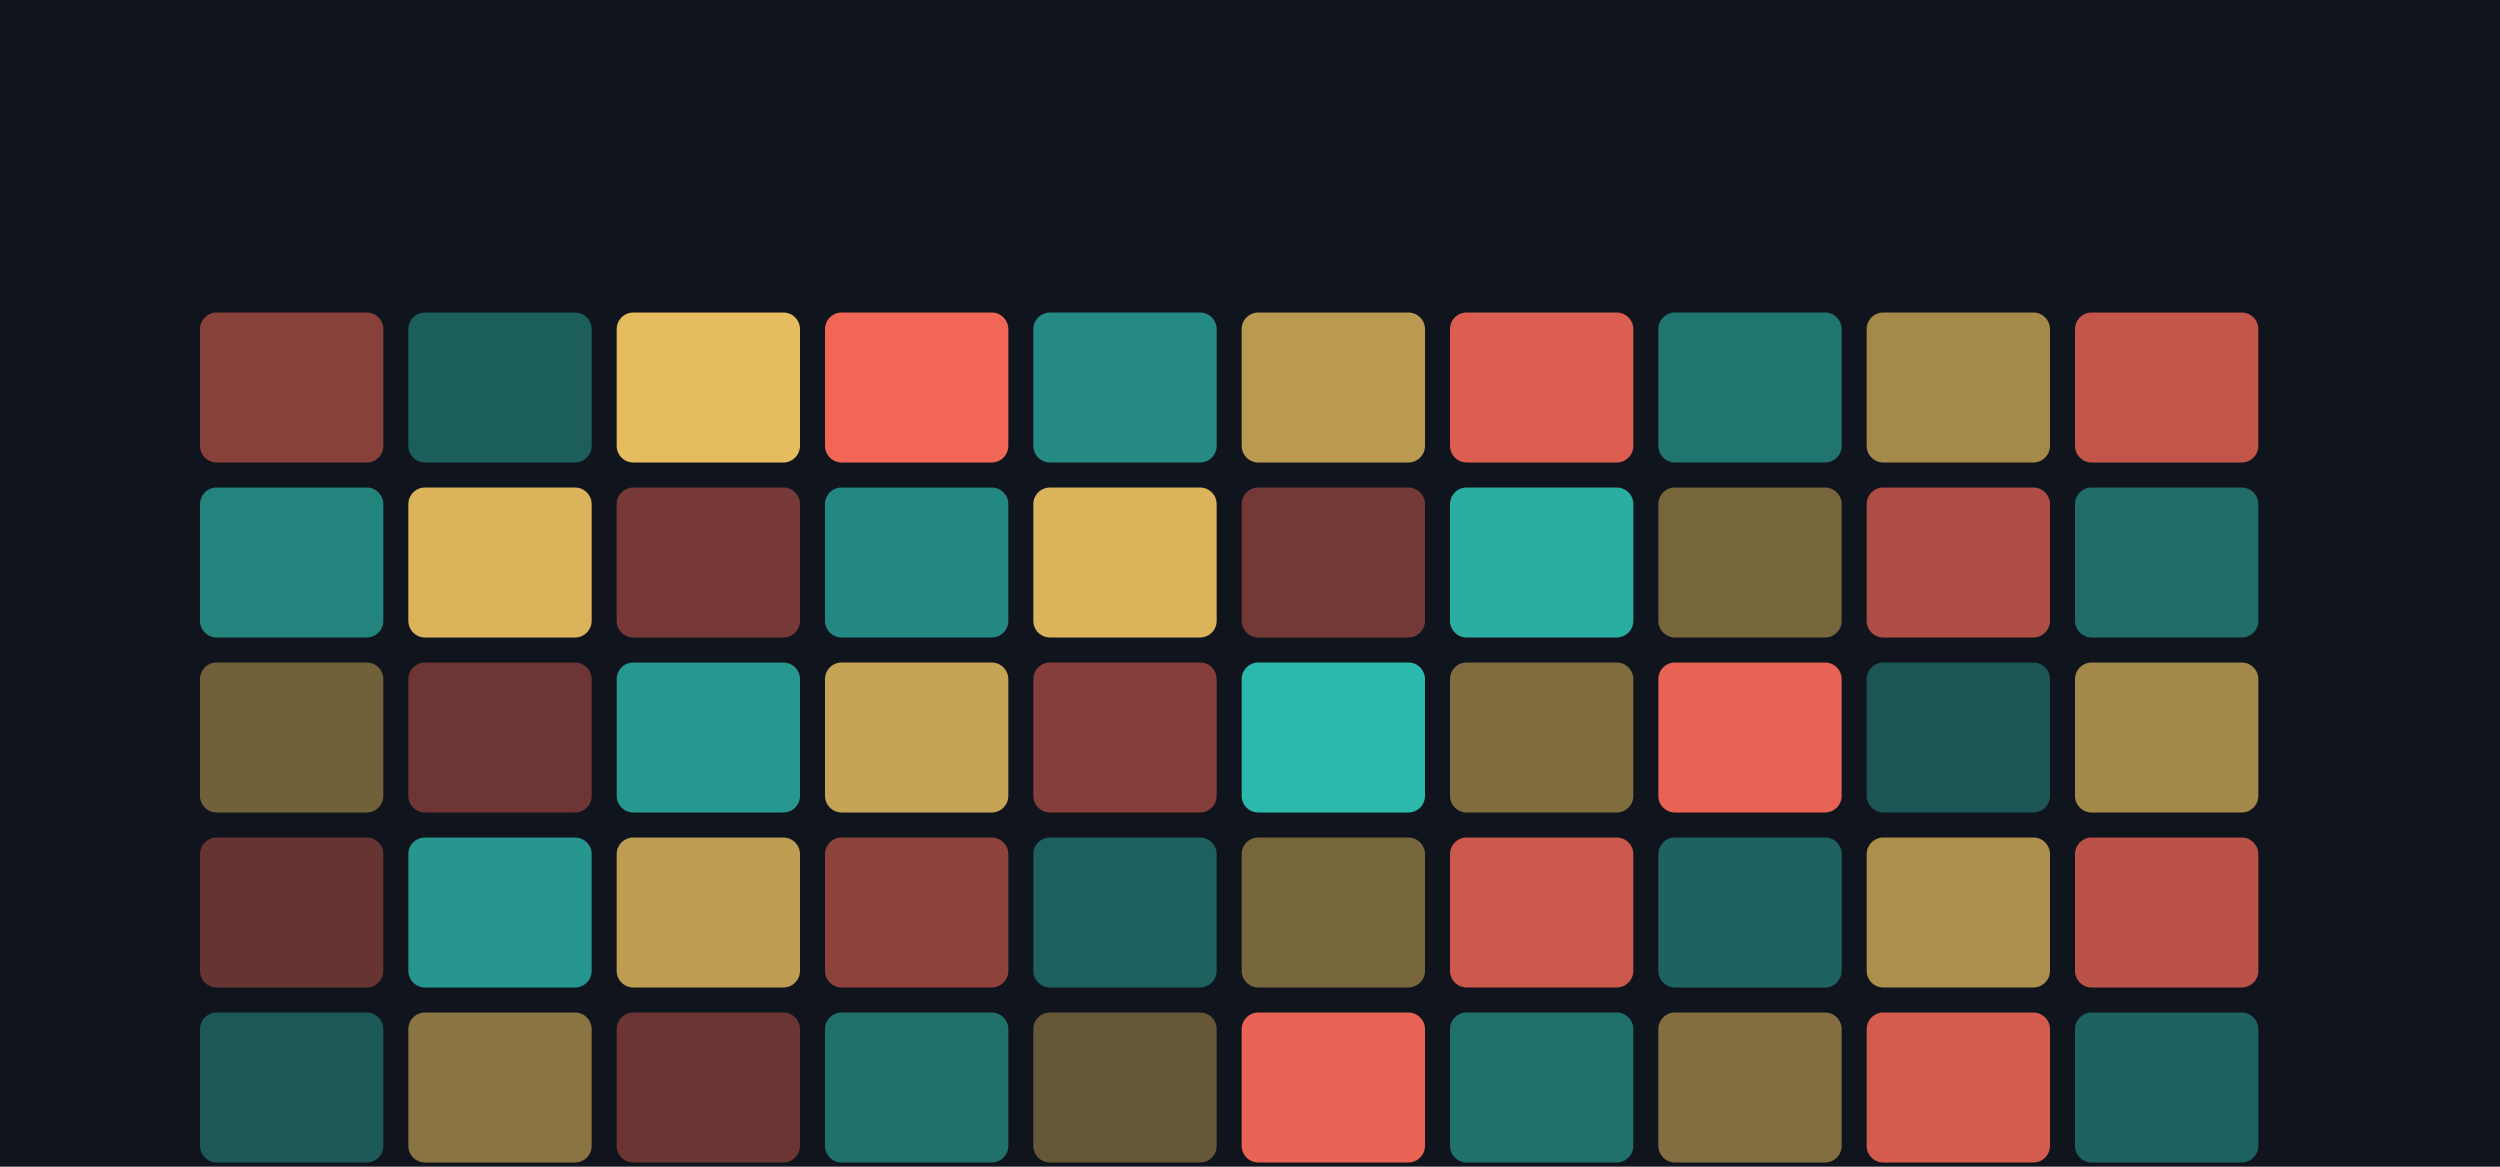
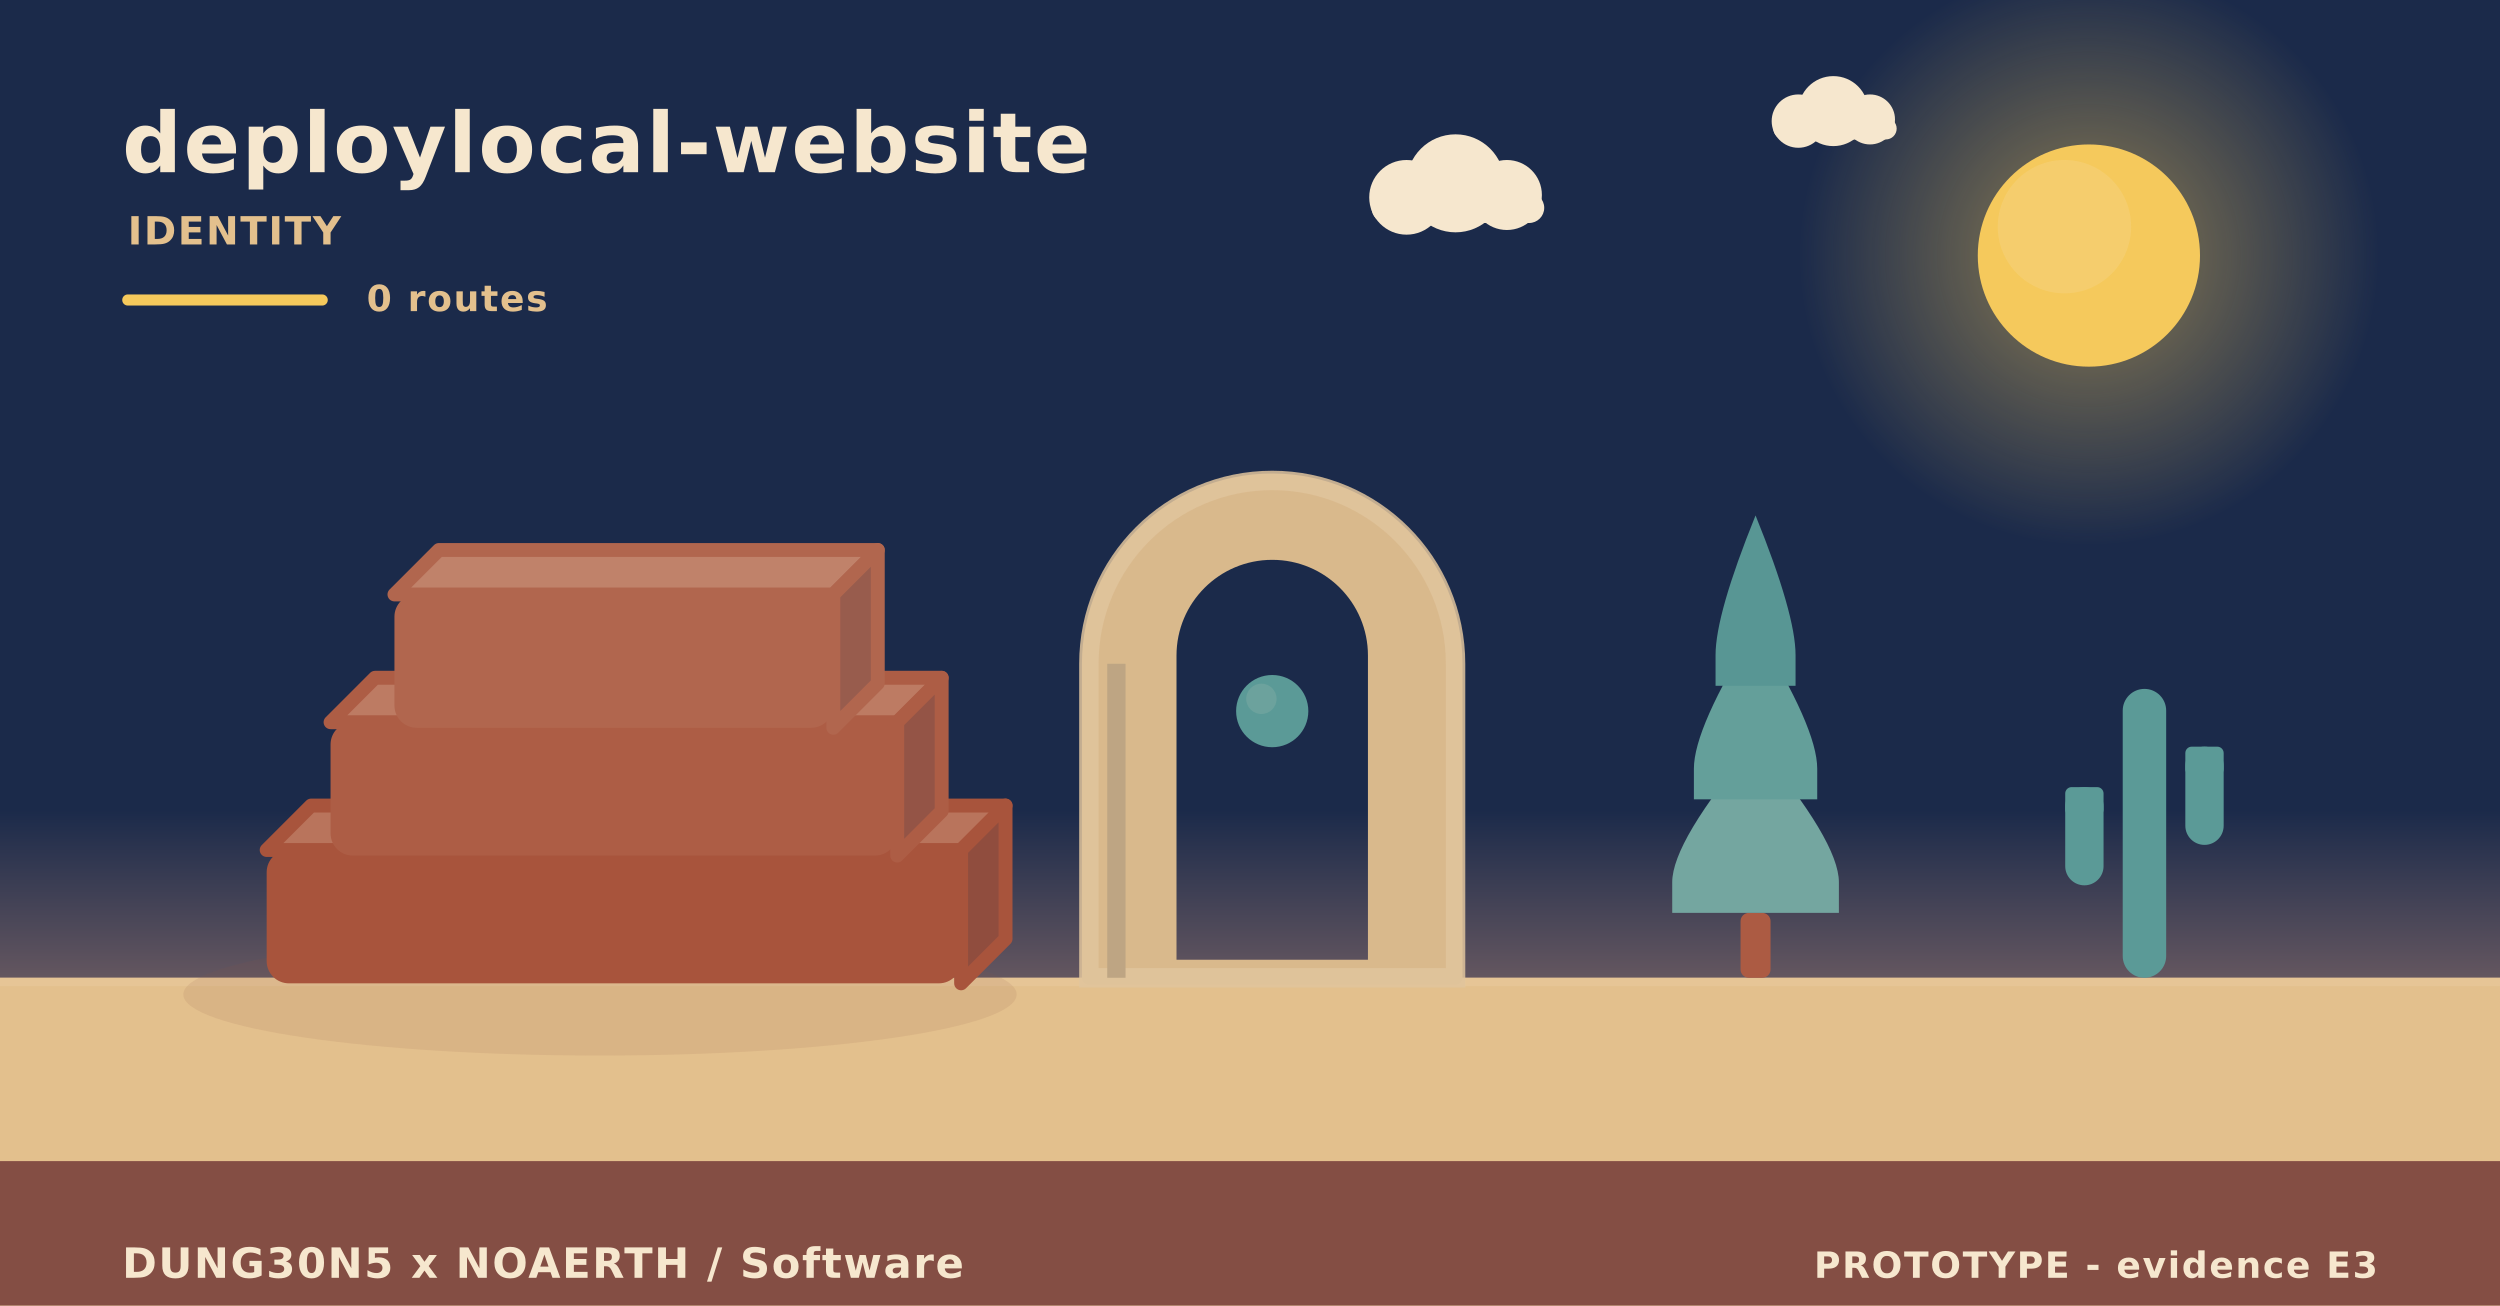
- <svg xmlns="http://www.w3.org/2000/svg" viewBox="0 0 1200 560" width="1200" height="560" role="img" aria-label="deploylocal-website hero">
-   <rect width="1200" height="560" fill="#10141c" />
-   <defs>
-     <linearGradient id="gh" x1="0" y1="0" x2="1" y2="1">
-       <stop offset="0%" stop-color="#ff6b5a" />
-       <stop offset="100%" stop-color="#2ec4b6" />
-     </linearGradient>
-   </defs>
-   <rect x="96.00" y="150.00" width="88.00" height="72.00" rx="8.00" fill="#ff6b5a" opacity="0.50" />
-   <rect x="196.00" y="150.00" width="88.00" height="72.00" rx="8.00" fill="#2ec4b6" opacity="0.42" />
-   <rect x="296.00" y="150.00" width="88.00" height="72.00" rx="8.00" fill="#ffd166" opacity="0.89" />
-   <rect x="396.00" y="150.00" width="88.00" height="72.00" rx="8.00" fill="#ff6b5a" opacity="0.94" />
-   <rect x="496.00" y="150.00" width="88.00" height="72.00" rx="8.00" fill="#2ec4b6" opacity="0.67" />
-   <rect x="596.00" y="150.00" width="88.00" height="72.00" rx="8.00" fill="#ffd166" opacity="0.71" />
-   <rect x="696.00" y="150.00" width="88.00" height="72.00" rx="8.00" fill="#ff6b5a" opacity="0.85" />
-   <rect x="796.00" y="150.00" width="88.00" height="72.00" rx="8.00" fill="#2ec4b6" opacity="0.55" />
-   <rect x="896.00" y="150.00" width="88.00" height="72.00" rx="8.00" fill="#ffd166" opacity="0.62" />
-   <rect x="996.00" y="150.00" width="88.00" height="72.00" rx="8.00" fill="#ff6b5a" opacity="0.75" />
-   <rect x="96.00" y="234.00" width="88.00" height="72.00" rx="8.00" fill="#2ec4b6" opacity="0.63" />
-   <rect x="196.00" y="234.00" width="88.00" height="72.00" rx="8.00" fill="#ffd166" opacity="0.84" />
-   <rect x="296.00" y="234.00" width="88.00" height="72.00" rx="8.00" fill="#ff6b5a" opacity="0.43" />
-   <rect x="396.00" y="234.00" width="88.00" height="72.00" rx="8.00" fill="#2ec4b6" opacity="0.66" />
-   <rect x="496.00" y="234.00" width="88.00" height="72.00" rx="8.00" fill="#ffd166" opacity="0.84" />
-   <rect x="596.00" y="234.00" width="88.00" height="72.00" rx="8.00" fill="#ff6b5a" opacity="0.42" />
-   <rect x="696.00" y="234.00" width="88.00" height="72.00" rx="8.00" fill="#2ec4b6" opacity="0.87" />
-   <rect x="796.00" y="234.00" width="88.00" height="72.00" rx="8.00" fill="#ffd166" opacity="0.43" />
-   <rect x="896.00" y="234.00" width="88.00" height="72.00" rx="8.00" fill="#ff6b5a" opacity="0.66" />
-   <rect x="996.00" y="234.00" width="88.00" height="72.00" rx="8.00" fill="#2ec4b6" opacity="0.50" />
-   <rect x="96.00" y="318.00" width="88.00" height="72.00" rx="8.00" fill="#ffd166" opacity="0.41" />
-   <rect x="196.00" y="318.00" width="88.00" height="72.00" rx="8.00" fill="#ff6b5a" opacity="0.39" />
-   <rect x="296.00" y="318.00" width="88.00" height="72.00" rx="8.00" fill="#2ec4b6" opacity="0.75" />
-   <rect x="396.00" y="318.00" width="88.00" height="72.00" rx="8.00" fill="#ffd166" opacity="0.76" />
-   <rect x="496.00" y="318.00" width="88.00" height="72.00" rx="8.00" fill="#ff6b5a" opacity="0.49" />
-   <rect x="596.00" y="318.00" width="88.00" height="72.00" rx="8.00" fill="#2ec4b6" opacity="0.94" />
-   <rect x="696.00" y="318.00" width="88.00" height="72.00" rx="8.00" fill="#ffd166" opacity="0.47" />
-   <rect x="796.00" y="318.00" width="88.00" height="72.00" rx="8.00" fill="#ff6b5a" opacity="0.90" />
-   <rect x="896.00" y="318.00" width="88.00" height="72.00" rx="8.00" fill="#2ec4b6" opacity="0.37" />
-   <rect x="996.00" y="318.00" width="88.00" height="72.00" rx="8.00" fill="#ffd166" opacity="0.61" />
-   <rect x="96.00" y="402.00" width="88.00" height="72.00" rx="8.00" fill="#ff6b5a" opacity="0.36" />
-   <rect x="196.00" y="402.00" width="88.00" height="72.00" rx="8.00" fill="#2ec4b6" opacity="0.74" />
-   <rect x="296.00" y="402.00" width="88.00" height="72.00" rx="8.00" fill="#ffd166" opacity="0.72" />
-   <rect x="396.00" y="402.00" width="88.00" height="72.00" rx="8.00" fill="#ff6b5a" opacity="0.52" />
-   <rect x="496.00" y="402.00" width="88.00" height="72.00" rx="8.00" fill="#2ec4b6" opacity="0.43" />
-   <rect x="596.00" y="402.00" width="88.00" height="72.00" rx="8.00" fill="#ffd166" opacity="0.43" />
-   <rect x="696.00" y="402.00" width="88.00" height="72.00" rx="8.00" fill="#ff6b5a" opacity="0.78" />
-   <rect x="796.00" y="402.00" width="88.00" height="72.00" rx="8.00" fill="#2ec4b6" opacity="0.45" />
-   <rect x="896.00" y="402.00" width="88.00" height="72.00" rx="8.00" fill="#ffd166" opacity="0.65" />
-   <rect x="996.00" y="402.00" width="88.00" height="72.00" rx="8.00" fill="#ff6b5a" opacity="0.71" />
-   <rect x="96.00" y="486.00" width="88.00" height="72.00" rx="8.00" fill="#2ec4b6" opacity="0.39" />
-   <rect x="196.00" y="486.00" width="88.00" height="72.00" rx="8.00" fill="#ffd166" opacity="0.51" />
-   <rect x="296.00" y="486.00" width="88.00" height="72.00" rx="8.00" fill="#ff6b5a" opacity="0.38" />
-   <rect x="396.00" y="486.00" width="88.00" height="72.00" rx="8.00" fill="#2ec4b6" opacity="0.52" />
-   <rect x="496.00" y="486.00" width="88.00" height="72.00" rx="8.00" fill="#ffd166" opacity="0.36" />
-   <rect x="596.00" y="486.00" width="88.00" height="72.00" rx="8.00" fill="#ff6b5a" opacity="0.90" />
-   <rect x="696.00" y="486.00" width="88.00" height="72.00" rx="8.00" fill="#2ec4b6" opacity="0.52" />
-   <rect x="796.00" y="486.00" width="88.00" height="72.00" rx="8.00" fill="#ffd166" opacity="0.48" />
-   <rect x="896.00" y="486.00" width="88.00" height="72.00" rx="8.00" fill="#ff6b5a" opacity="0.82" />
-   <rect x="996.00" y="486.00" width="88.00" height="72.00" rx="8.00" fill="#2ec4b6" opacity="0.44" />
+ <svg xmlns="http://www.w3.org/2000/svg" width="900" height="470" viewBox="0 0 900 470" role="img" aria-label="deploylocal-website - identity">
+   <linearGradient id="skyh" x1="0" y1="0" x2="0" y2="1">
+     <stop offset="0" stop-color="#1b2a4a" />
+     <stop offset="0.62" stop-color="#1b2a4a" />
+     <stop offset="1" stop-color="#f3ad8a" />
+   </linearGradient>
+   <rect width="900" height="470" fill="url(#skyh)" />
+   <radialGradient id="sunh">
+     <stop offset="0.35" stop-color="#f5c95c" stop-opacity="0.34" />
+     <stop offset="1" stop-color="#f5c95c" stop-opacity="0" />
+   </radialGradient>
+   <circle cx="752" cy="92" r="104" fill="url(#sunh)" />
+   <circle cx="752" cy="92" r="40" fill="#f5c95c" />
+   <circle cx="743.2" cy="81.6" r="24" fill="#f5d27e" opacity="0.5" />
+   <g>
+     <circle cx="524" cy="66" r="17.64" fill="#f6e7ce" />
+     <circle cx="506.36" cy="71.04" r="13.44" fill="#f6e7ce" />
+     <circle cx="542.48" cy="70.2" r="12.6" fill="#f6e7ce" />
+     <rect x="493.76" y="69.36" width="62.16" height="10.92" rx="5.46" fill="#f6e7ce" />
+   </g>
+   <g>
+     <circle cx="660" cy="40" r="12.6" fill="#f6e7ce" />
+     <circle cx="647.4" cy="43.6" r="9.6" fill="#f6e7ce" />
+     <circle cx="673.2" cy="43" r="9" fill="#f6e7ce" />
+     <rect x="638.4" y="42.4" width="44.4" height="7.8" rx="3.9" fill="#f6e7ce" />
+   </g>
+   <rect x="0" y="352" width="900" height="118" fill="#e3c08d" />
+   <rect x="0" y="352" width="900" height="3" fill="#e6c596" />
+   <text x="44" y="62" font-family="Verdana,DejaVu Sans,sans-serif" font-size="30" font-weight="700" letter-spacing="0.6" fill="#f6e7ce" text-anchor="start">deploylocal-website</text>
+   <text x="46" y="88" font-family="Verdana,DejaVu Sans,sans-serif" font-size="14" font-weight="700" letter-spacing="0.6" fill="#e3c08d" text-anchor="start">IDENTITY</text>
+   <rect x="44" y="106" width="74" height="4" rx="2" fill="#f5c95c" />
+   <text x="132" y="112" font-family="Verdana,DejaVu Sans,sans-serif" font-size="13" font-weight="700" letter-spacing="0.6" fill="#e3c08d" text-anchor="start">0 routes</text>
+   <ellipse cx="216" cy="358" rx="150" ry="22" fill="rgba(138,90,68,0.11)" />
+   <path d="M96,306 L346,306 L362,290 L112,290 Z" fill="#b9745c" stroke="#a8543c" stroke-width="5" stroke-linejoin="round" />
+   <path d="M346,306 L362,290 L362,338 L346,354 Z" fill="#904d3e" stroke="#a8543c" stroke-width="5" stroke-linejoin="round" />
+   <rect x="96" y="306" width="250" height="48" rx="8" fill="#a8543c" />
+   <path d="M119,260 L323,260 L339,244 L135,244 Z" fill="#bd7b63" stroke="#ad5d45" stroke-width="5" stroke-linejoin="round" />
+   <path d="M323,260 L339,244 L339,292 L323,308 Z" fill="#945446" stroke="#ad5d45" stroke-width="5" stroke-linejoin="round" />
+   <rect x="119" y="260" width="204" height="48" rx="8" fill="#ad5d45" />
+   <path d="M142,214 L300,214 L316,198 L158,198 Z" fill="#c0826a" stroke="#b1664e" stroke-width="5" stroke-linejoin="round" />
+   <path d="M300,214 L316,198 L316,246 L300,262 Z" fill="#985c4d" stroke="#b1664e" stroke-width="5" stroke-linejoin="round" />
+   <rect x="142" y="214" width="158" height="48" rx="8" fill="#b1664e" />
+   <path d="M392,352 L392,238.96 A66,66 0 0 1 524,238.96 L524,352 Z M421.04,348 L421.04,236 A36.96,36.96 0 0 1 494.96,236 L494.96,348 Z" fill="#d9b98c" fill-rule="evenodd" stroke="#d9b98c" stroke-width="5" stroke-linejoin="round" />
+   <path d="M392,352 L392,238.96 A66,66 0 0 1 524,238.96 L524,352 Z" fill="none" stroke="#e0c49c" stroke-width="7" stroke-linecap="round" opacity="0.85" />
+   <rect x="398.6" y="238.96" width="6.6" height="113.04" fill="#bea583" />
+   <circle cx="458" cy="256" r="13" fill="#5b9a97" />
+   <circle cx="454.1" cy="251.58" r="5.46" fill="#7aa9a2" opacity="0.55" />
+   <rect x="626.6" y="328.64" width="10.8" height="23.36" rx="3" fill="#ac5b43" />
+   <path d="M632,267.32 Q602,302.89 602,317.6 Q602,328.64 602,328.64 L662,328.64 Q662,328.64 662,317.6 Q662,302.89 632,267.32 Z" fill="#74a6a0" />
+   <path d="M632,226.44 Q609.8,262.01 609.8,276.72 Q609.8,287.76 609.8,287.76 L654.2,287.76 Q654.2,287.76 654.2,276.72 Q654.2,262.01 632,226.44 Z" fill="#649f9a" />
+   <path d="M632,185.56 Q617.6,221.13 617.6,235.84 Q617.6,246.88 617.6,246.88 L646.4,246.88 Q646.4,246.88 646.4,235.84 Q646.4,221.13 632,185.56 Z" fill="#589694" />
+   <rect x="764.18" y="248" width="15.64" height="104" rx="7.82" fill="#5b9a97" />
+   <rect x="743.48" y="283.36" width="13.8" height="35.36" rx="6.9" fill="#5b9a97" />
+   <rect x="743.48" y="283.36" width="13.8" height="10.4" rx="2.3" fill="#5b9a97" />
+   <rect x="786.72" y="268.8" width="13.8" height="35.36" rx="6.9" fill="#5b9a97" />
+   <rect x="786.72" y="268.8" width="13.8" height="10.4" rx="2.3" fill="#5b9a97" />
+   <rect x="0" y="418" width="900" height="52" rx="0" fill="#7e4740" opacity="0.94" />
+   <text x="44" y="460" font-family="Verdana,DejaVu Sans,sans-serif" font-size="15" font-weight="700" letter-spacing="0.6" fill="#f6e7ce" text-anchor="start">DUNG30N5 x NOAERTH  /  Software</text>
+   <text x="856" y="460" font-family="Verdana,DejaVu Sans,sans-serif" font-size="13" font-weight="700" letter-spacing="0.6" fill="#f6e7ce" text-anchor="end">PROTOTYPE  -  evidence E3</text>
</svg>
